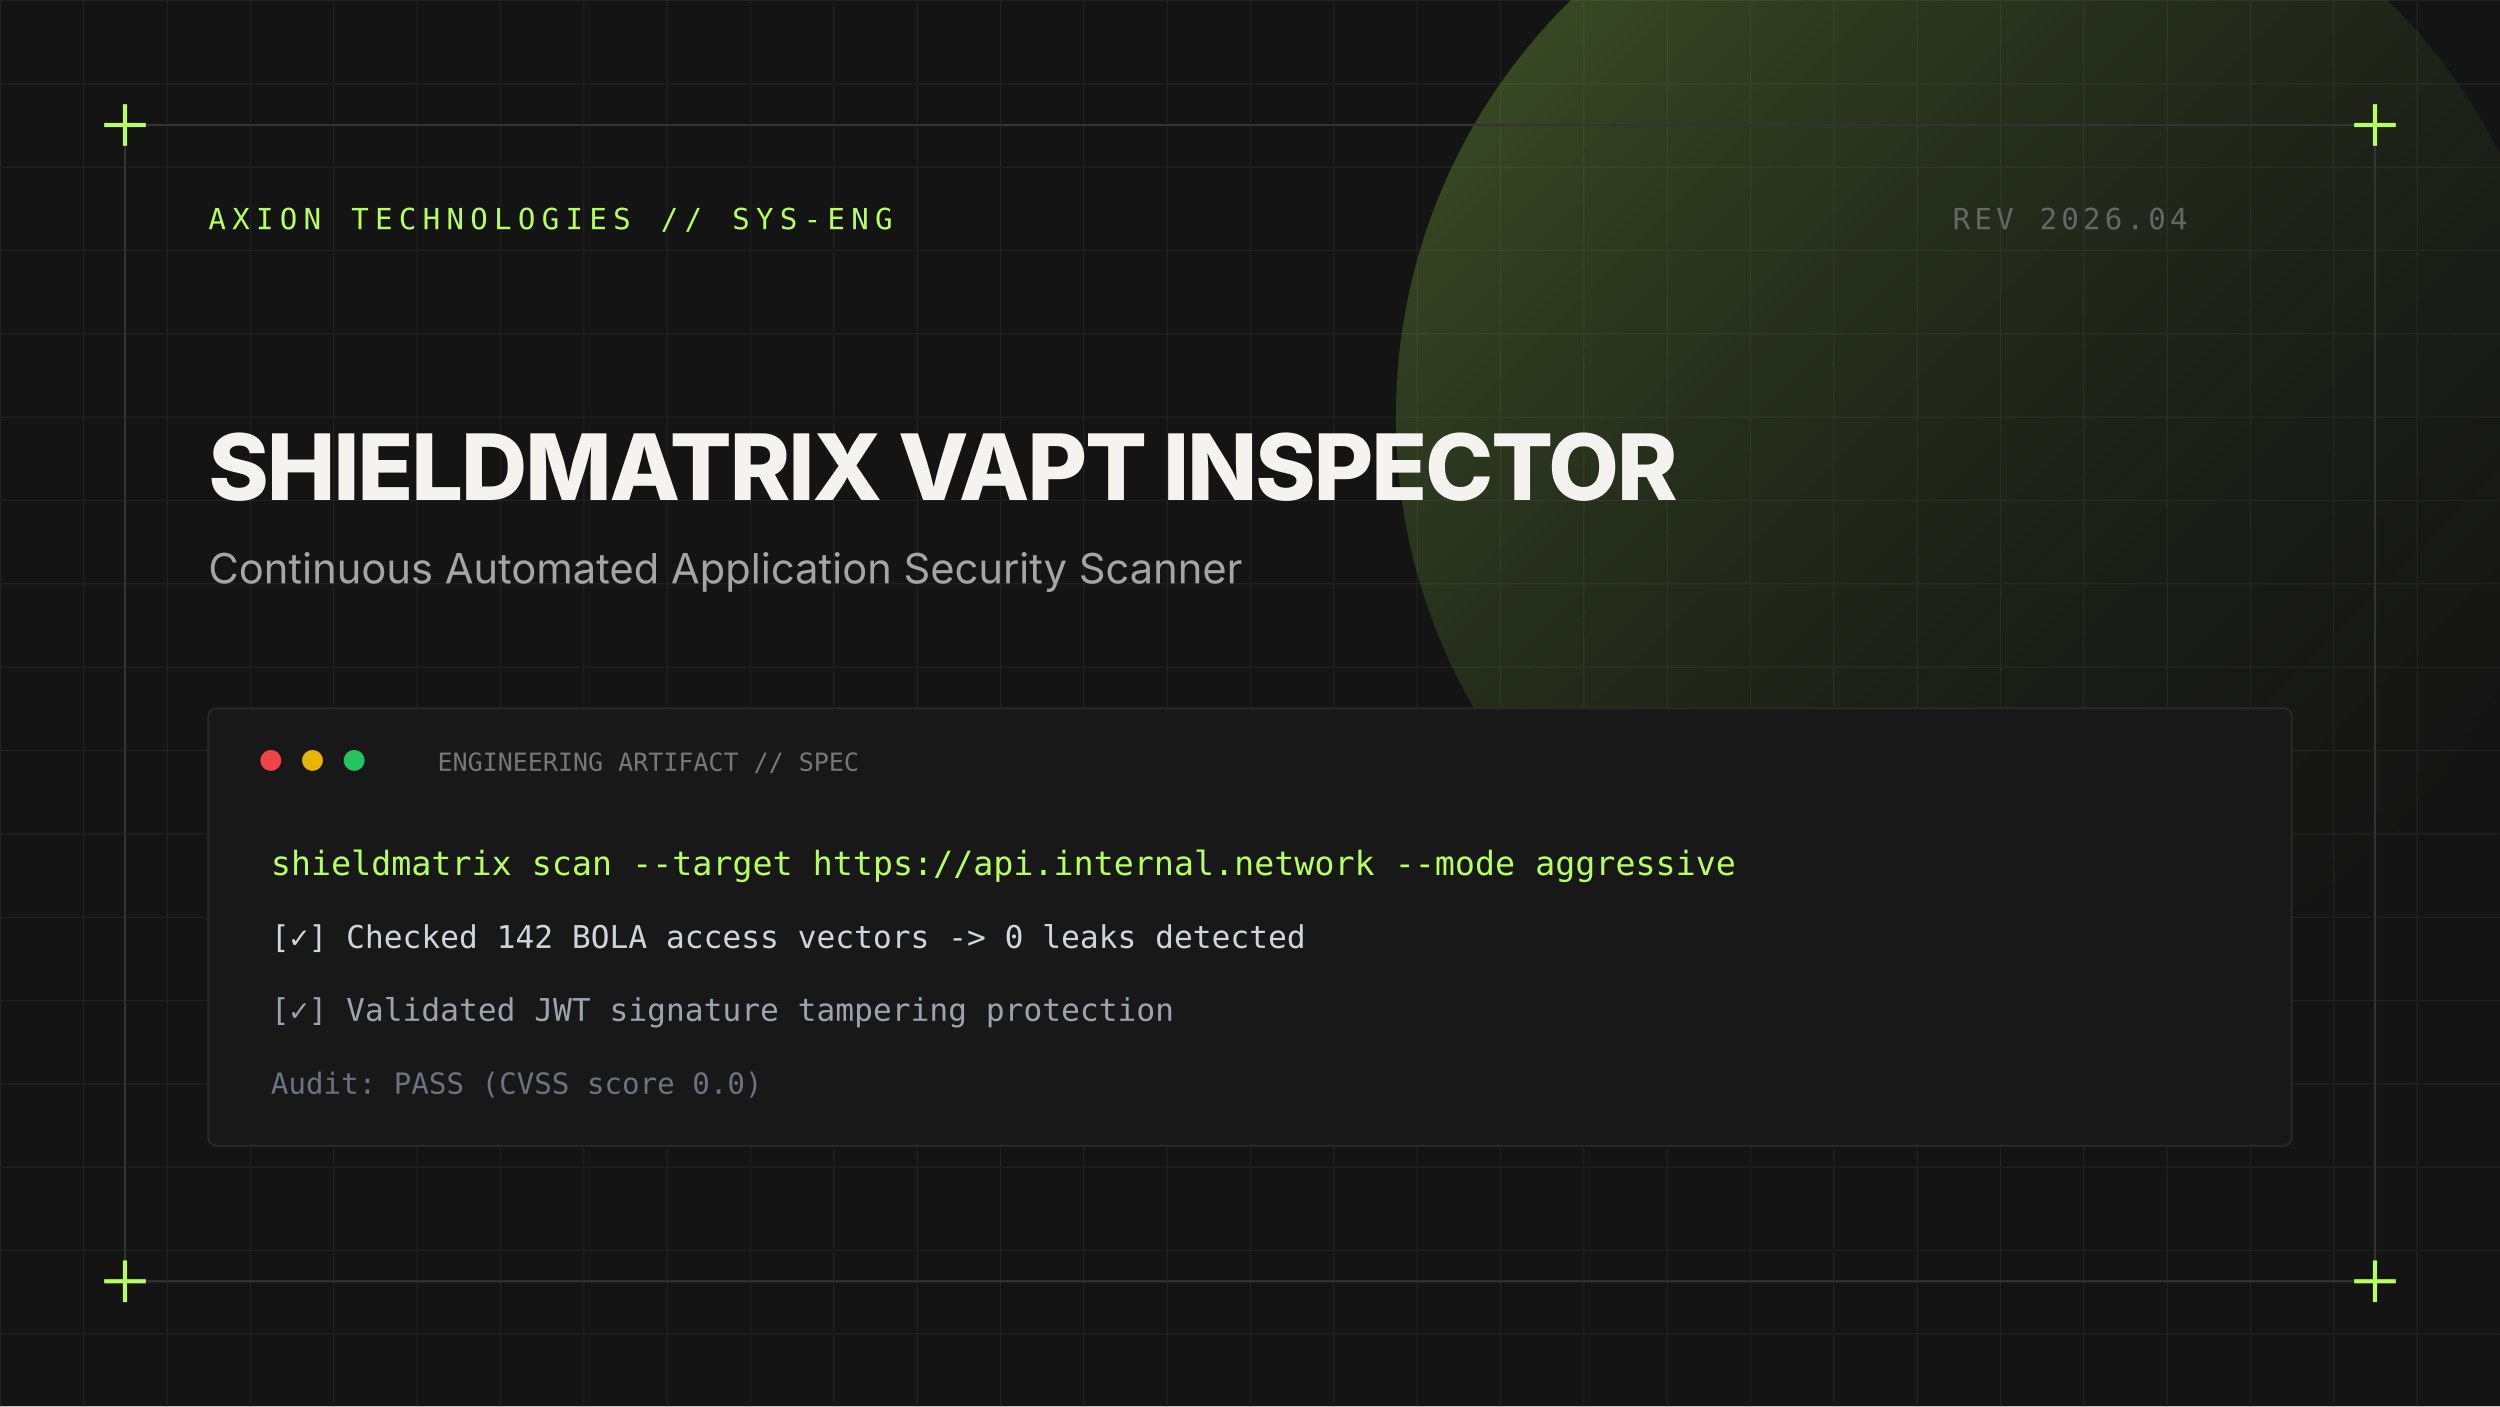
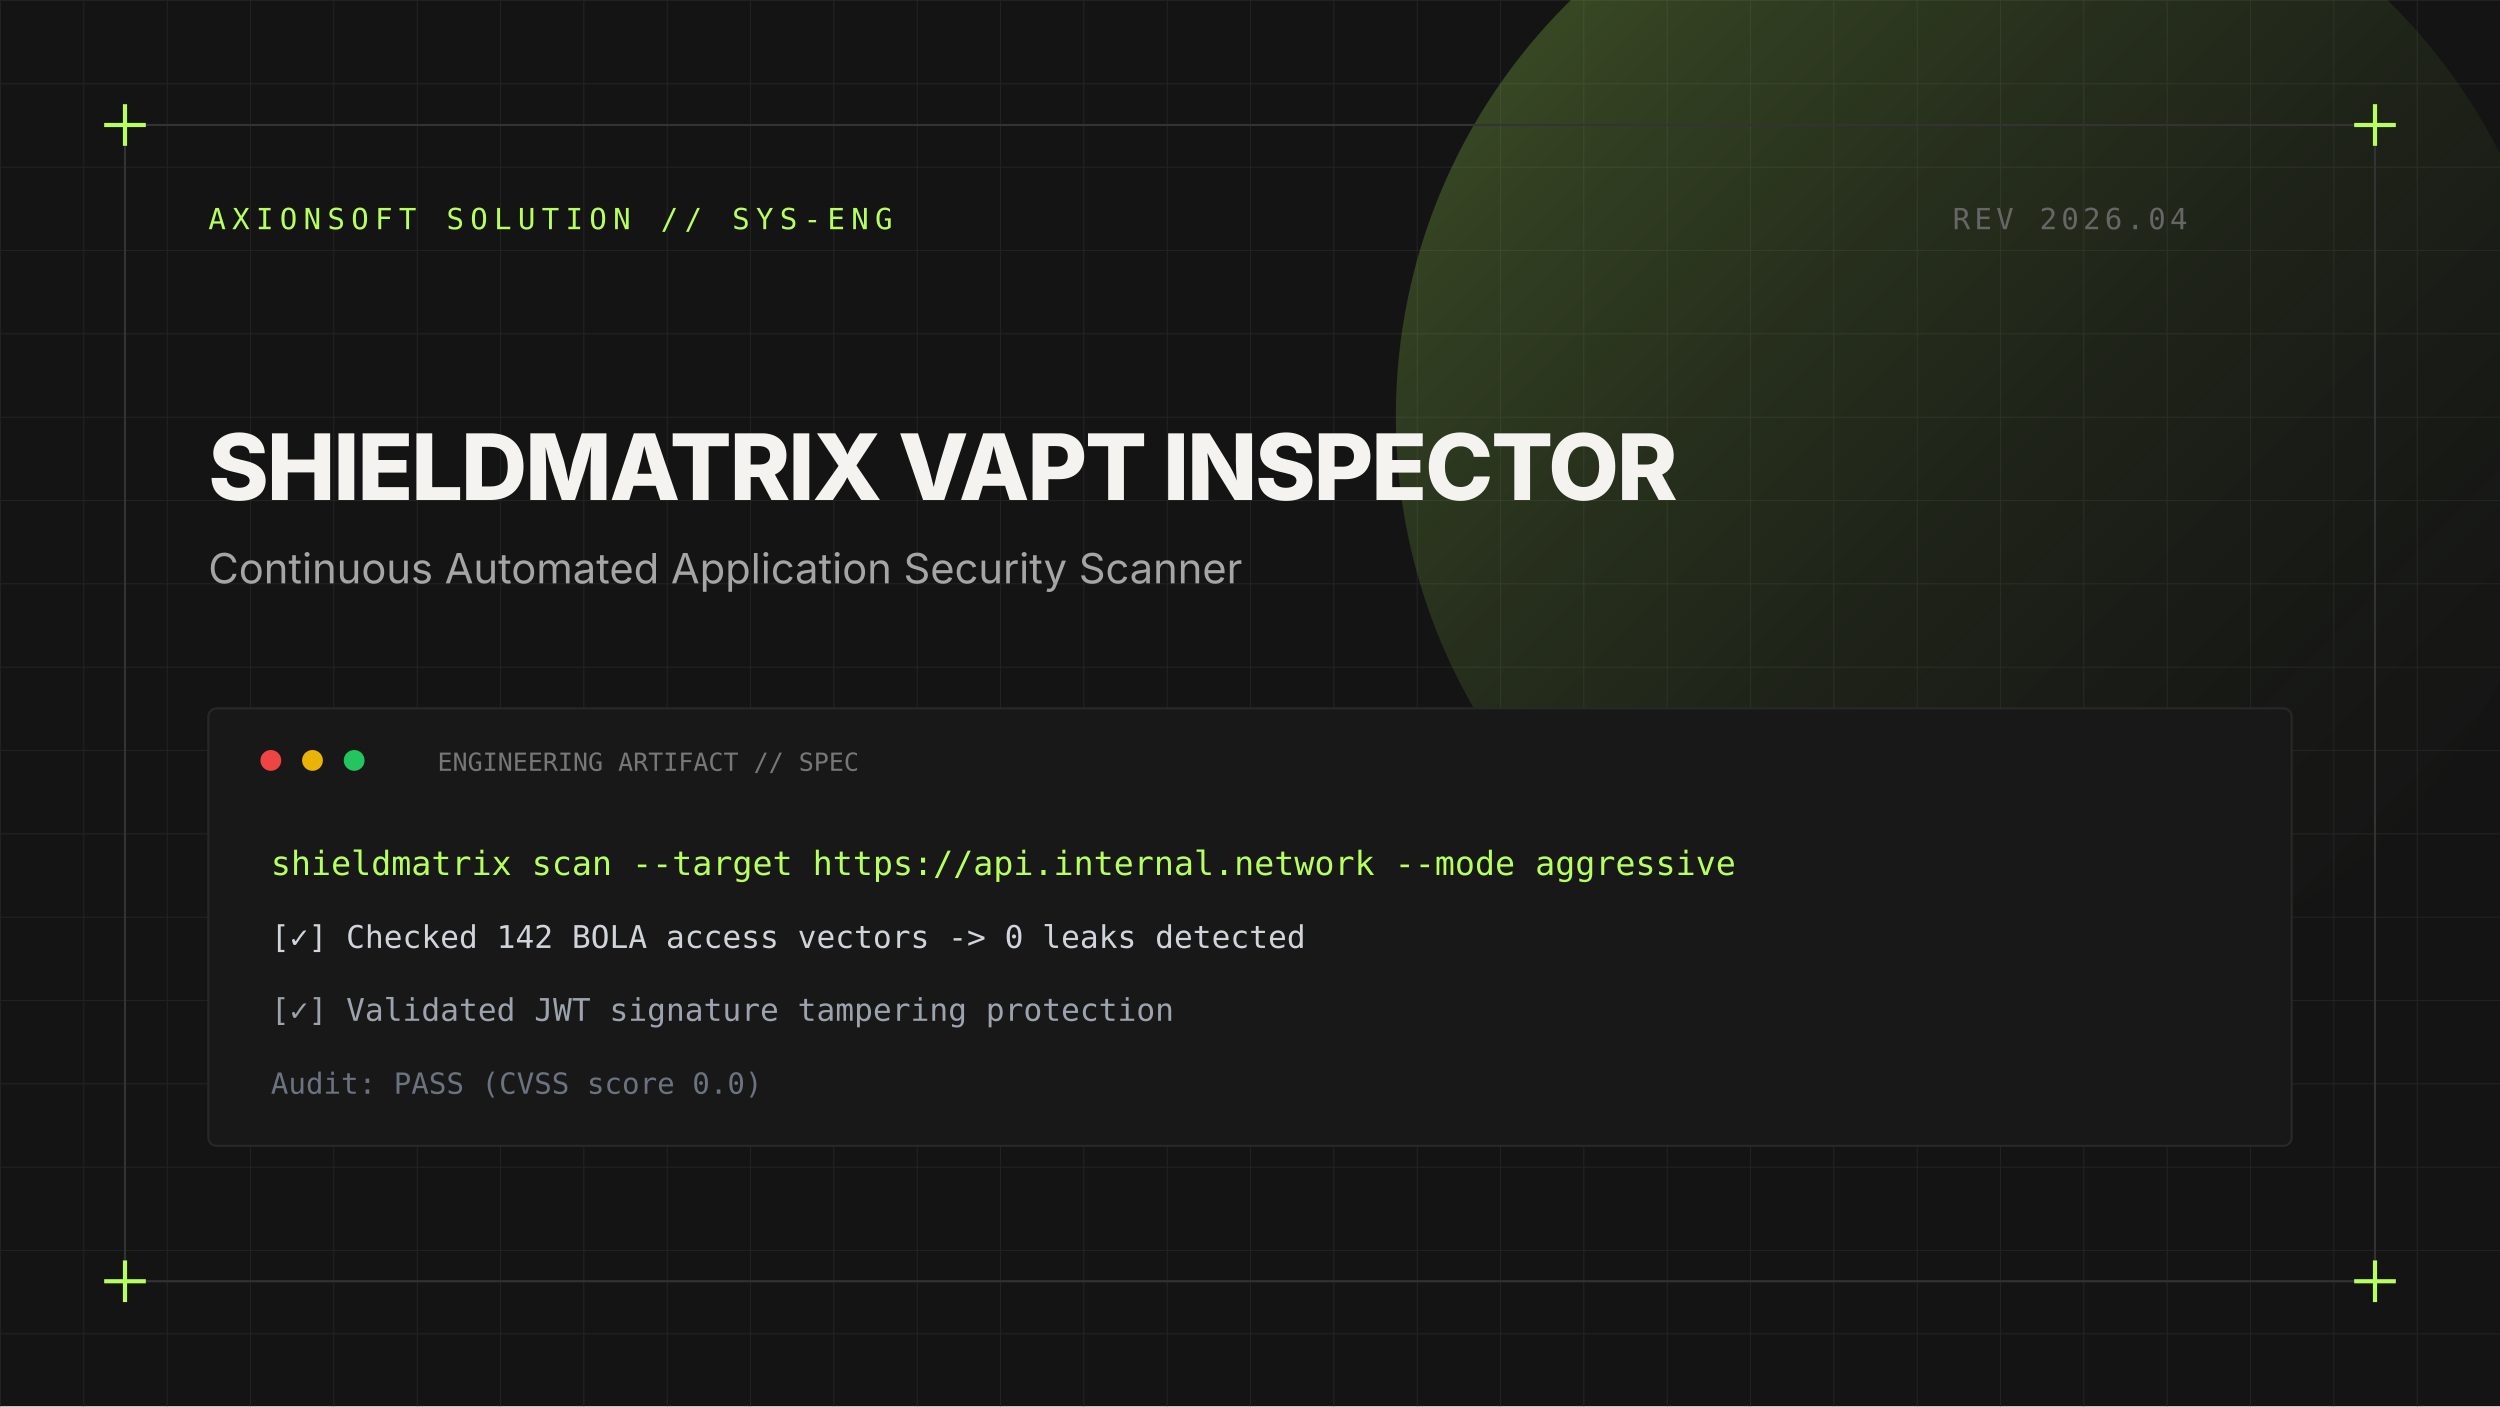
<svg xmlns="http://www.w3.org/2000/svg" viewBox="0 0 1200 675" width="100%" height="100%" fill="none">
  <rect width="1200" height="675" fill="#141414" />
  <defs>
    <pattern id="grid" width="40" height="40" patternUnits="userSpaceOnUse">
      <path d="M 40 0 L 0 0 0 40" fill="none" stroke="#222222" stroke-width="1" />
    </pattern>
    <linearGradient id="glow" x1="0%" y1="0%" x2="100%" y2="100%">
      <stop offset="0%" stop-color="#B6FF5C" stop-opacity="0.3" />
      <stop offset="100%" stop-color="#141414" stop-opacity="0" />
    </linearGradient>
  </defs>
  <rect width="1200" height="675" fill="url(#grid)" />
  <circle cx="950" cy="200" r="280" fill="url(#glow)" />
  <line x1="60" y1="60" x2="1140" y2="60" stroke="#333" stroke-width="1" />
  <line x1="60" y1="615" x2="1140" y2="615" stroke="#333" stroke-width="1" />
  <line x1="60" y1="60" x2="60" y2="615" stroke="#333" stroke-width="1" />
  <line x1="1140" y1="60" x2="1140" y2="615" stroke="#333" stroke-width="1" />
  <path d="M 50 60 L 70 60 M 60 50 L 60 70" stroke="#B6FF5C" stroke-width="2" />
  <path d="M 1130 60 L 1150 60 M 1140 50 L 1140 70" stroke="#B6FF5C" stroke-width="2" />
  <path d="M 50 615 L 70 615 M 60 605 L 60 625" stroke="#B6FF5C" stroke-width="2" />
  <path d="M 1130 615 L 1150 615 M 1140 605 L 1140 625" stroke="#B6FF5C" stroke-width="2" />
-   <text x="100" y="110" font-family="monospace" font-size="14" fill="#B6FF5C" letter-spacing="3">AXION TECHNOLOGIES // SYS-ENG</text>
+   <text x="100" y="110" font-family="monospace" font-size="14" fill="#B6FF5C" letter-spacing="3">AXIONSOFT SOLUTION // SYS-ENG</text>
  <text x="1050" y="110" text-anchor="end" font-family="monospace" font-size="14" fill="#666" letter-spacing="2">REV 2026.04</text>
  <text x="100" y="240" font-family="system-ui, -apple-system, sans-serif" font-weight="800" font-size="44" fill="#F5F3EF" letter-spacing="-1">SHIELDMATRIX VAPT INSPECTOR</text>
  <text x="100" y="280" font-family="system-ui, -apple-system, sans-serif" font-weight="400" font-size="20" fill="#A5A5A5">Continuous Automated Application Security Scanner</text>
  <rect x="100" y="340" width="1000" height="210" fill="#181818" stroke="#282828" stroke-width="1" rx="4" />
  <circle cx="130" cy="365" r="5" fill="#EF4444" />
  <circle cx="150" cy="365" r="5" fill="#EAB308" />
  <circle cx="170" cy="365" r="5" fill="#22C55E" />
  <text x="210" y="370" font-family="monospace" font-size="12" fill="#777">ENGINEERING ARTIFACT // SPEC</text>
  <text x="130" y="420" font-family="monospace" font-size="16" fill="#B6FF5C">shieldmatrix scan --target https://api.internal.network --mode aggressive</text>
  <text x="130" y="455" font-family="monospace" font-size="15" fill="#D1D5DB">[✓] Checked 142 BOLA access vectors -&gt; 0 leaks detected</text>
  <text x="130" y="490" font-family="monospace" font-size="15" fill="#9CA3AF">[✓] Validated JWT signature tampering protection</text>
  <text x="130" y="525" font-family="monospace" font-size="14" fill="#6B7280">Audit: PASS (CVSS score 0.0)</text>
</svg>
